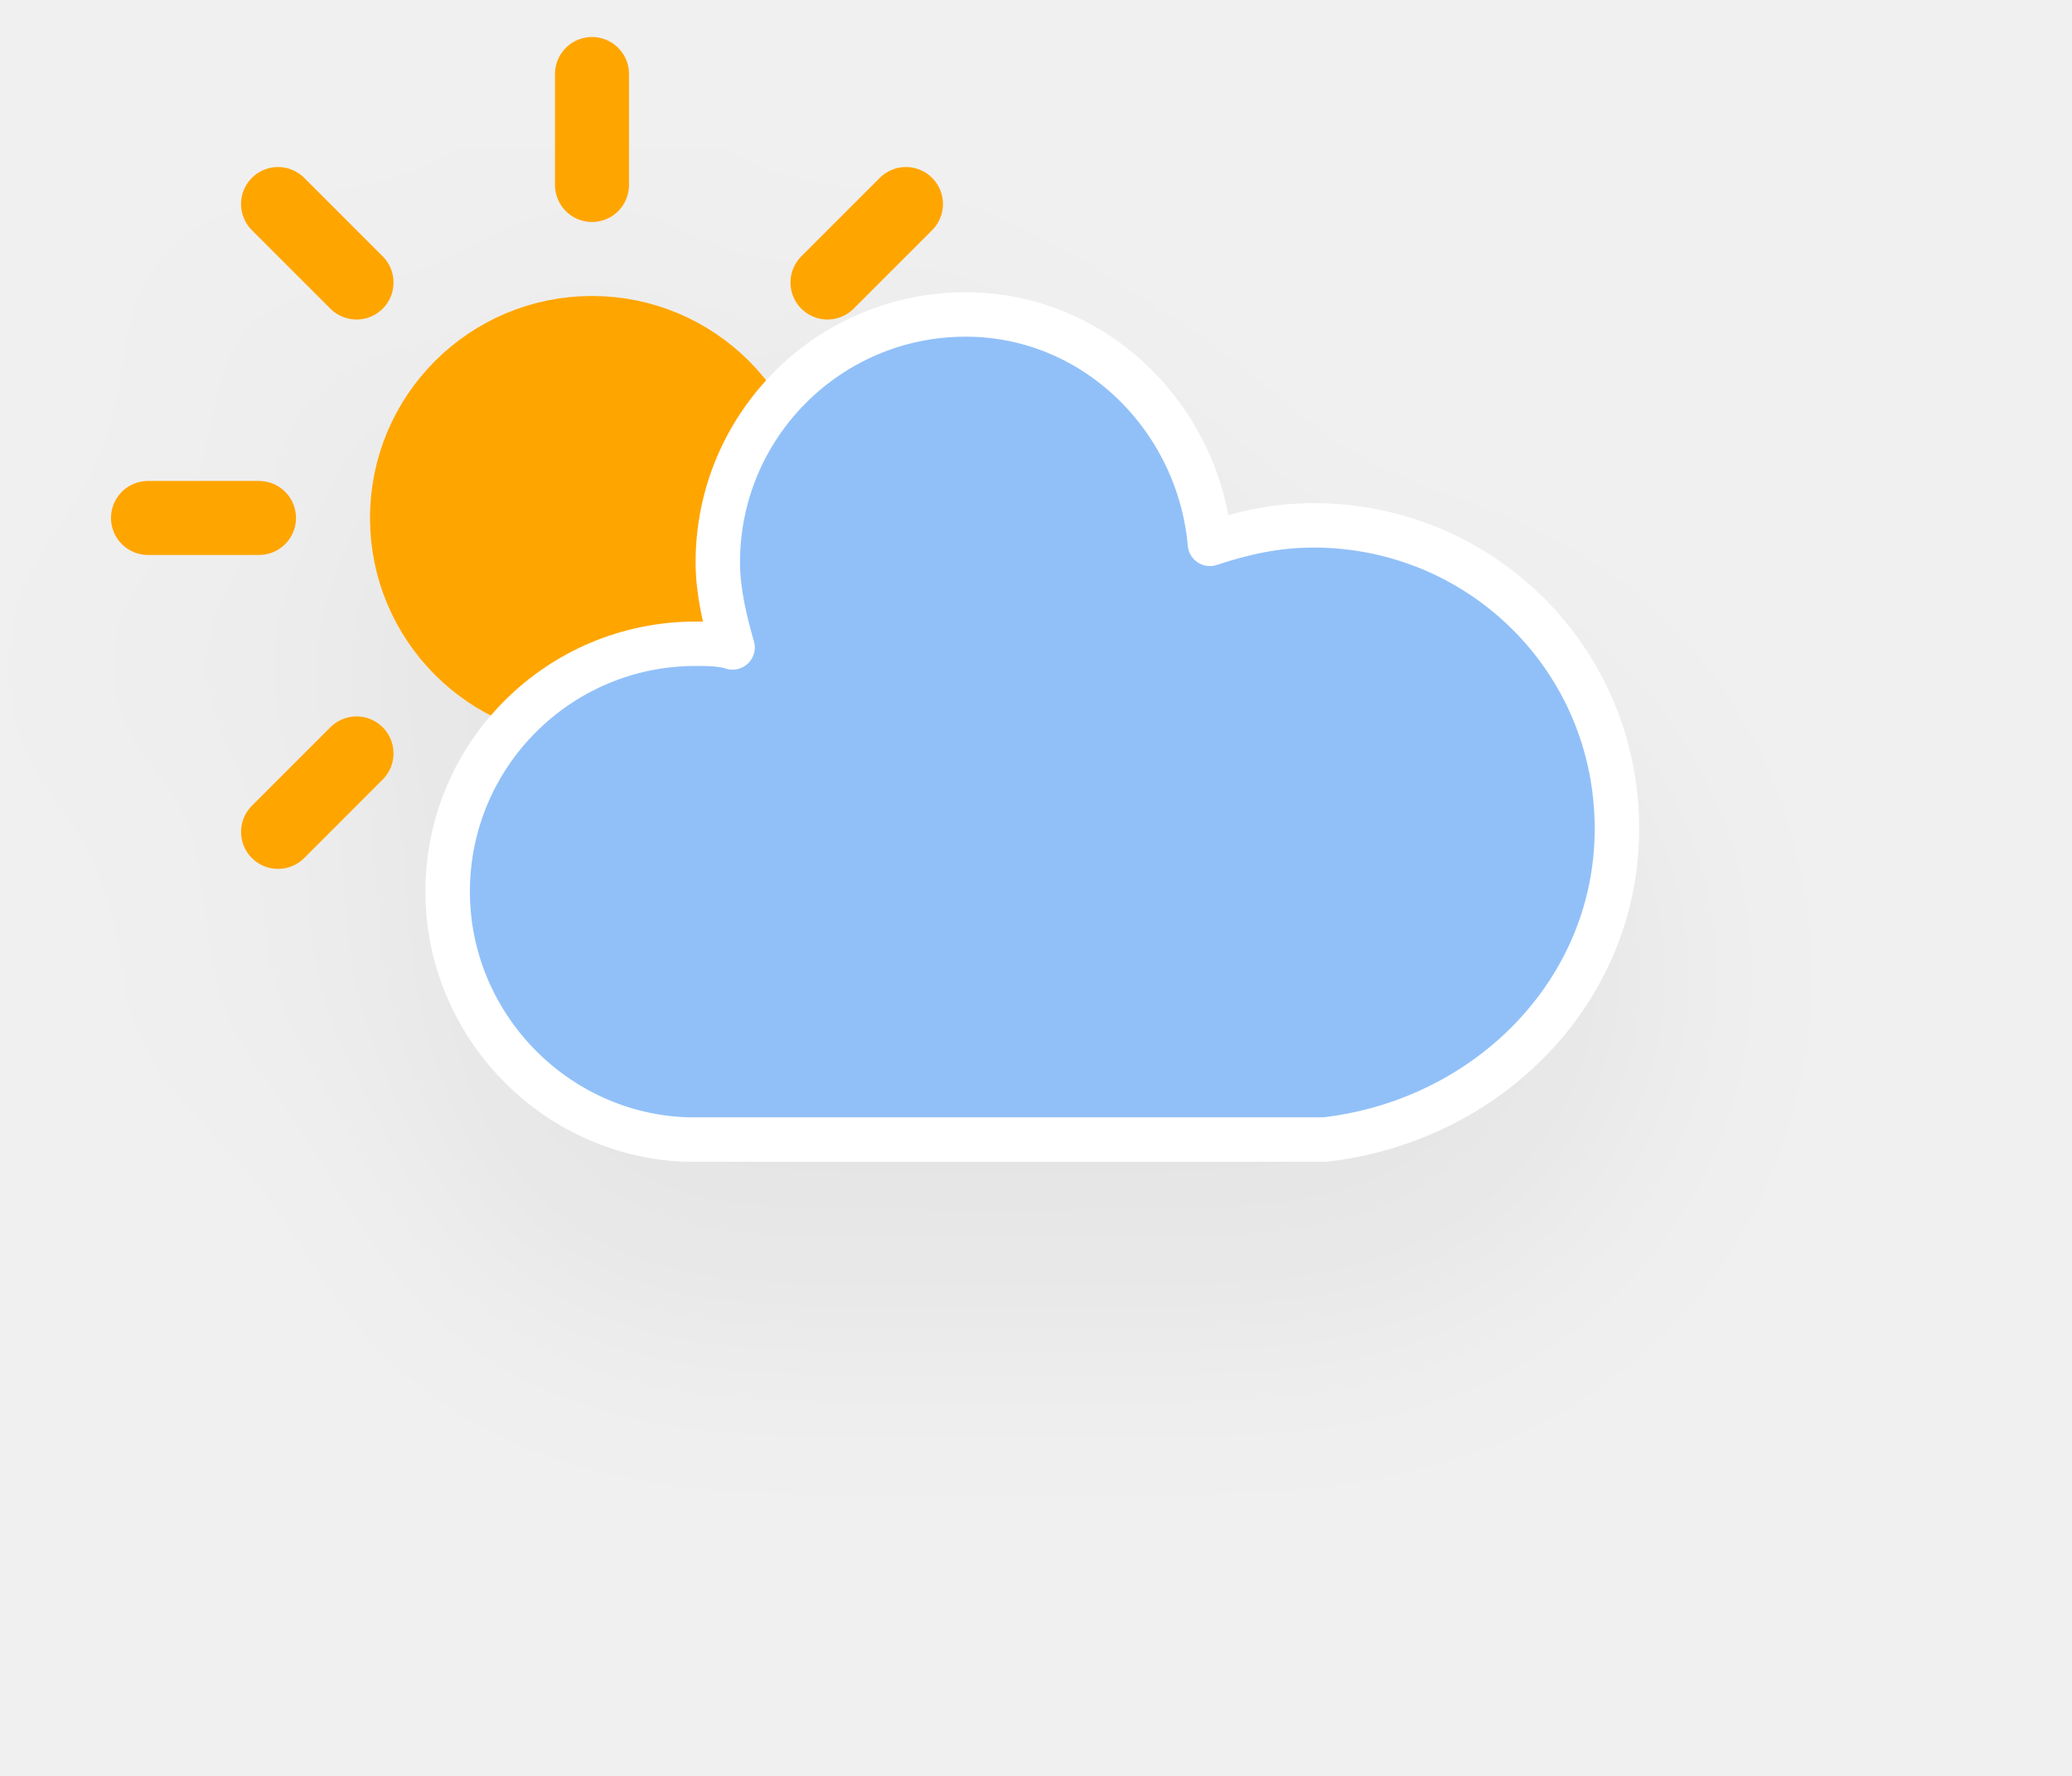
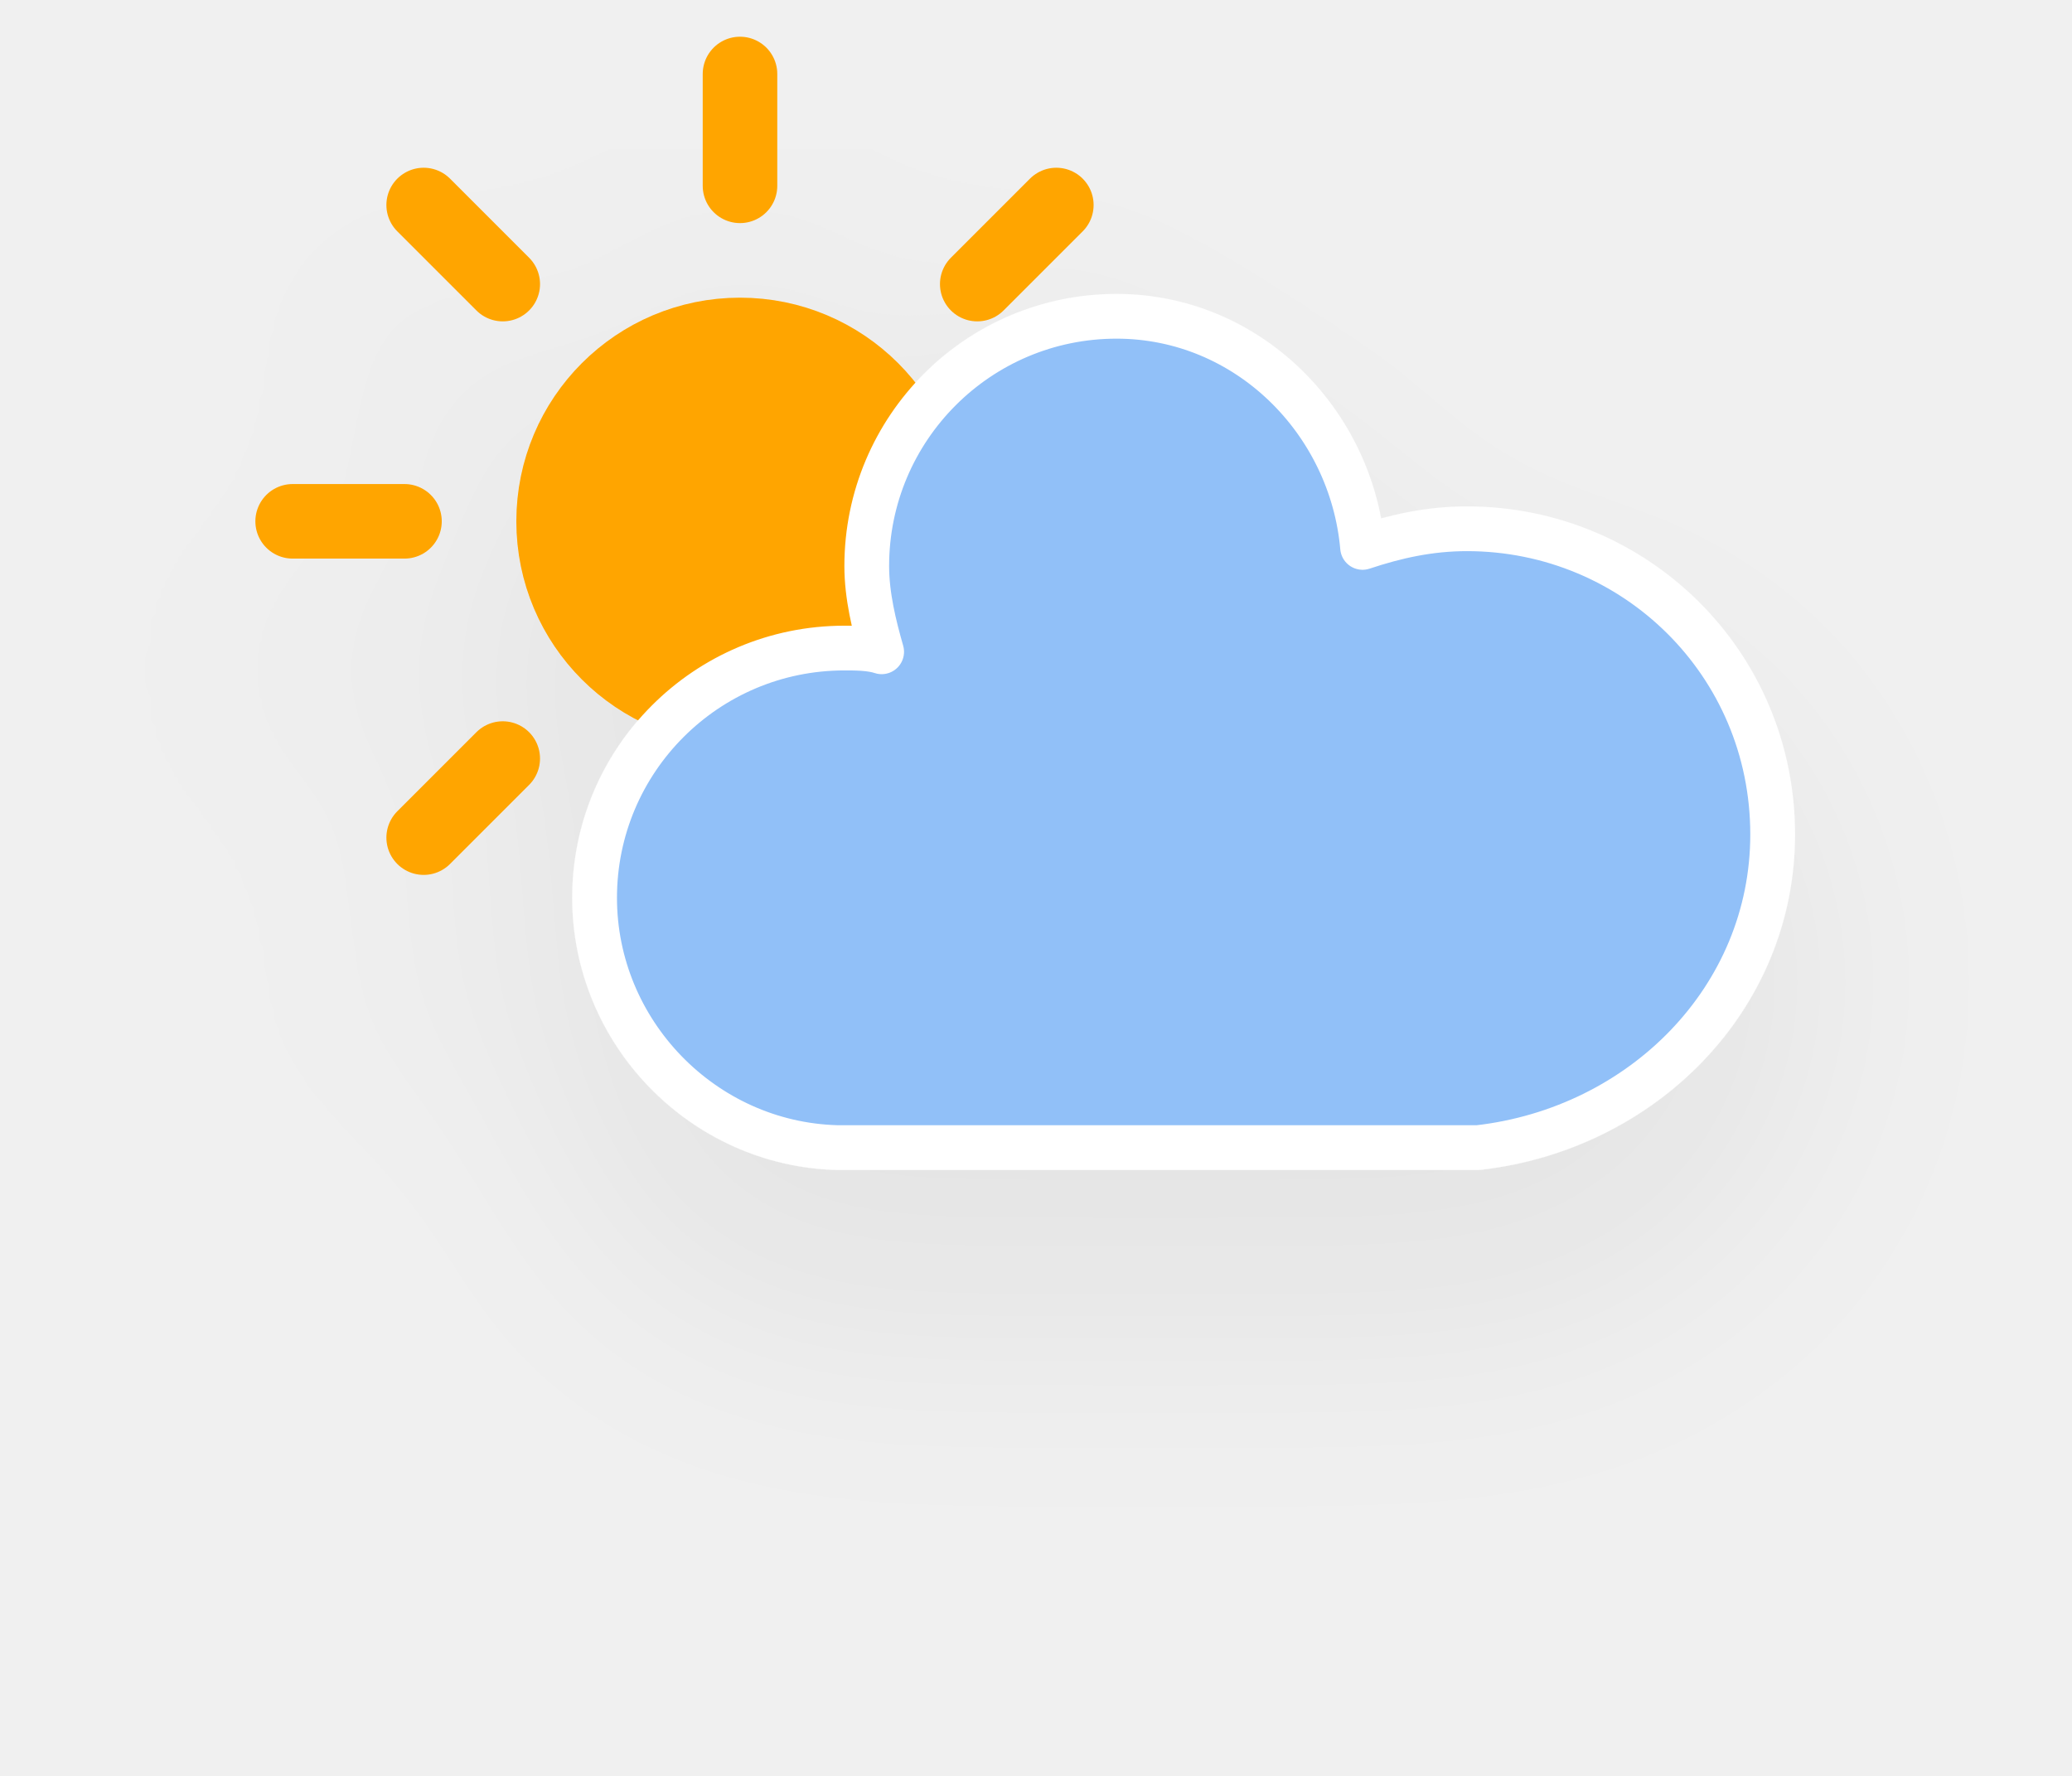
- <svg xmlns="http://www.w3.org/2000/svg" width="56" height="48" version="1.1">
+ <svg xmlns="http://www.w3.org/2000/svg" width="56" height="48" version="1.1" viewBox="0 0 48 48">
  <defs>
    <filter id="blur" x="-.207" y="-.285" width="1.403" height="1.694">
      <feGaussianBlur in="SourceAlpha" stdDeviation="3" />
      <feOffset dx="0" dy="4" result="offsetblur" />
      <feComponentTransfer>
        <feFuncA slope="0.05" type="linear" />
      </feComponentTransfer>
      <feMerge>
        <feMergeNode />
        <feMergeNode in="SourceGraphic" />
      </feMerge>
    </filter>
  </defs>
-   <g transform="translate(16,-2)" filter="url(#blur)">
+   <g transform="matrix(1.007557, 0, 0, 1.007557, 16, -2.030231)" filter="url(#blur)" style="transform-origin: -12px 4px;">
    <g class="am-weather-sun" transform="translate(0,16)">
      <line transform="translate(0,9)" y2="3" fill="none" stroke="#ffa500" stroke-linecap="round" stroke-width="2" />
      <g transform="rotate(45)">
        <line transform="translate(0,9)" y2="3" fill="none" stroke="#ffa500" stroke-linecap="round" stroke-width="2" />
      </g>
      <g transform="rotate(90)">
        <line transform="translate(0,9)" y2="3" fill="none" stroke="#ffa500" stroke-linecap="round" stroke-width="2" />
      </g>
      <g transform="rotate(135)">
        <line transform="translate(0,9)" y2="3" fill="none" stroke="#ffa500" stroke-linecap="round" stroke-width="2" />
      </g>
      <g transform="scale(-1)">
        <line transform="translate(0,9)" y2="3" fill="none" stroke="#ffa500" stroke-linecap="round" stroke-width="2" />
      </g>
      <g transform="rotate(225)">
        <line transform="translate(0,9)" y2="3" fill="none" stroke="#ffa500" stroke-linecap="round" stroke-width="2" />
      </g>
      <g transform="rotate(-90)">
        <line transform="translate(0,9)" y2="3" fill="none" stroke="#ffa500" stroke-linecap="round" stroke-width="2" />
      </g>
      <g transform="rotate(-45)">
        <line transform="translate(0,9)" y2="3" fill="none" stroke="#ffa500" stroke-linecap="round" stroke-width="2" />
      </g>
      <circle r="5" fill="#ffa500" stroke="#ffa500" stroke-width="2" />
    </g>
    <g class="am-weather-cloud-2">
      <path transform="translate(-20,-11)" d="m47.7 35.4c0-4.6-3.7-8.2-8.2-8.2-1 0-1.9 0.2-2.8 0.5-0.3-3.4-3.1-6.2-6.6-6.2-3.7 0-6.7 3-6.7 6.7 0 0.8 0.2 1.6 0.4 2.3-0.3-0.1-0.7-0.1-1-0.1-3.7 0-6.7 3-6.7 6.7 0 3.6 2.9 6.6 6.5 6.7h17.2c4.4-0.5 7.9-4 7.9-8.4z" fill="#91c0f8" stroke="#fff" stroke-linejoin="round" stroke-width="1.2" />
    </g>
  </g>
</svg>
